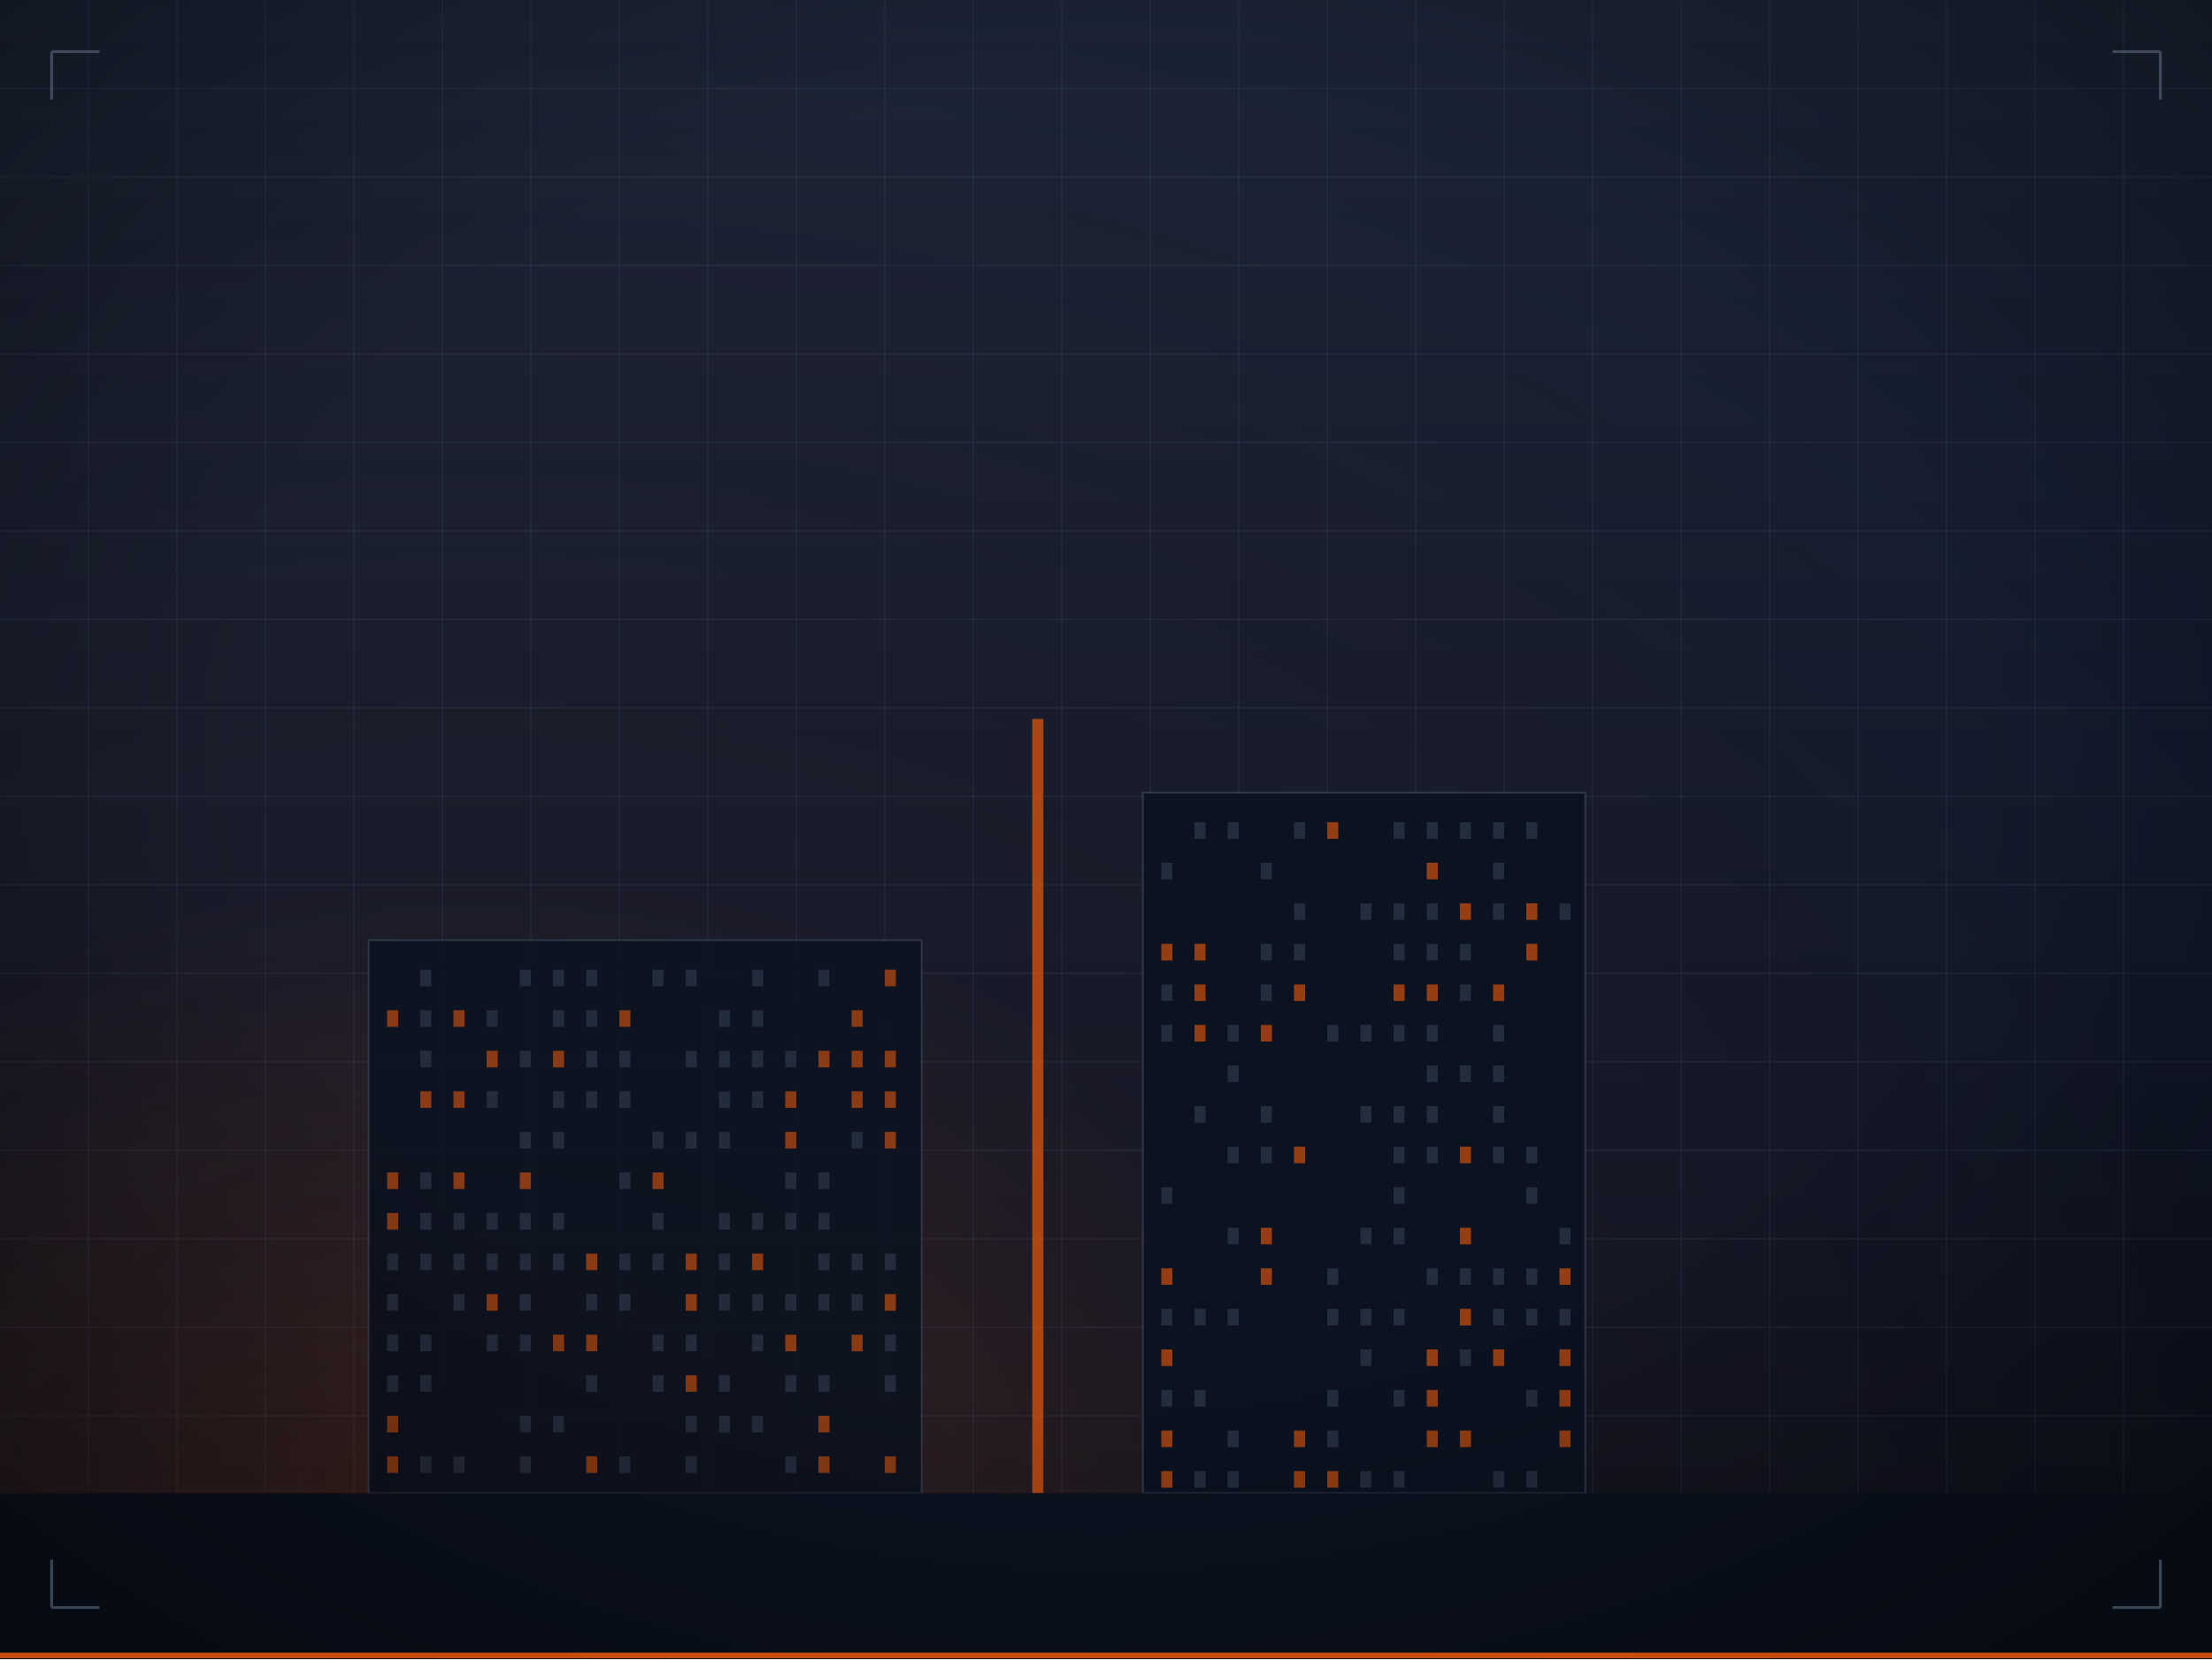
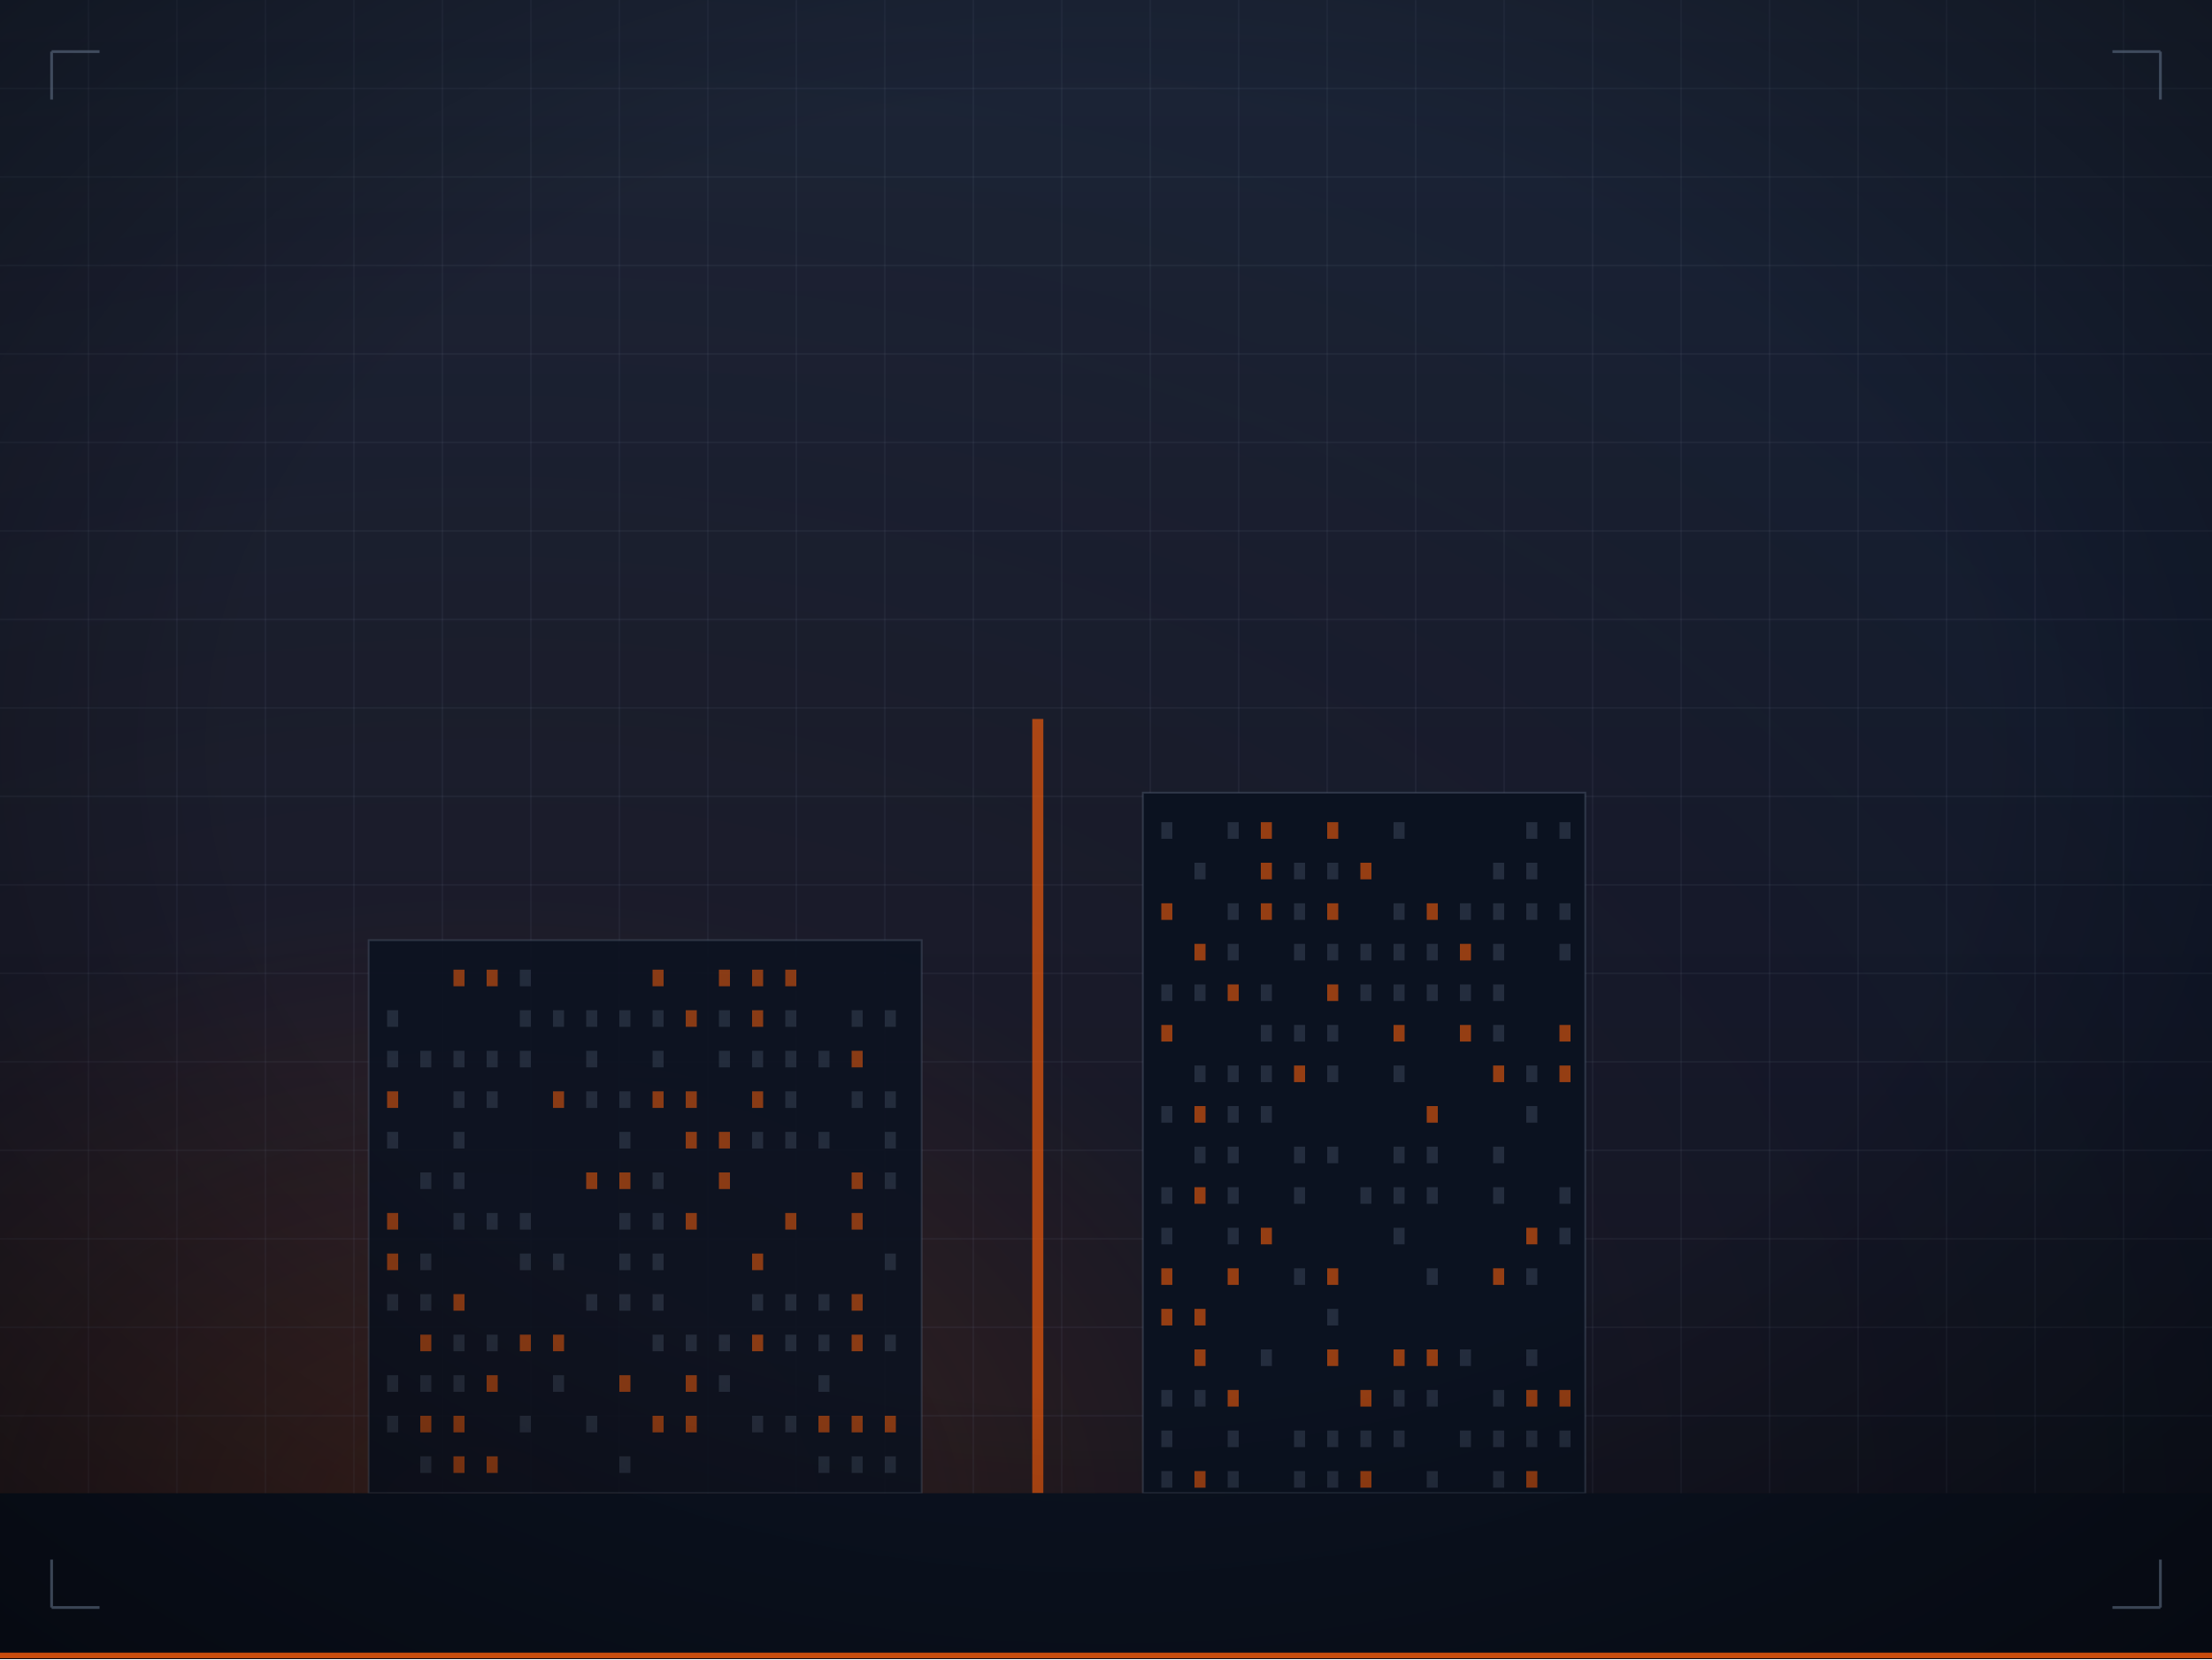
<svg xmlns="http://www.w3.org/2000/svg" width="1200" height="900" viewBox="0 0 1200 900" preserveAspectRatio="xMidYMid slice">
  <defs>
    <linearGradient id="skyt2" x1="0" y1="0" x2="0" y2="1">
      <stop offset="0" stop-color="#1B2436" />
      <stop offset="0.6" stop-color="#0F172A" />
      <stop offset="1" stop-color="#0B1220" />
    </linearGradient>
    <radialGradient id="glowt2" cx="0.22" cy="0.92" r="0.95">
      <stop offset="0" stop-color="#EA580C" stop-opacity="0.22" />
      <stop offset="0.4" stop-color="#EA580C" stop-opacity="0.05" />
      <stop offset="1" stop-color="#EA580C" stop-opacity="0" />
    </radialGradient>
    <radialGradient id="vigt2" cx="0.5" cy="0.45" r="0.78">
      <stop offset="0.5" stop-color="#000000" stop-opacity="0" />
      <stop offset="1" stop-color="#000000" stop-opacity="0.5" />
    </radialGradient>
  </defs>
  <rect width="1200" height="900" fill="url(#skyt2)" />
  <rect width="1200" height="900" fill="url(#glowt2)" />
  <g stroke="#64748B" stroke-opacity="0.1">
    <line x1="48" y1="0" x2="48" y2="900" />
    <line x1="96" y1="0" x2="96" y2="900" />
    <line x1="144" y1="0" x2="144" y2="900" />
    <line x1="192" y1="0" x2="192" y2="900" />
    <line x1="240" y1="0" x2="240" y2="900" />
    <line x1="288" y1="0" x2="288" y2="900" />
    <line x1="336" y1="0" x2="336" y2="900" />
    <line x1="384" y1="0" x2="384" y2="900" />
    <line x1="432" y1="0" x2="432" y2="900" />
    <line x1="480" y1="0" x2="480" y2="900" />
    <line x1="528" y1="0" x2="528" y2="900" />
    <line x1="576" y1="0" x2="576" y2="900" />
    <line x1="624" y1="0" x2="624" y2="900" />
    <line x1="672" y1="0" x2="672" y2="900" />
    <line x1="720" y1="0" x2="720" y2="900" />
    <line x1="768" y1="0" x2="768" y2="900" />
    <line x1="816" y1="0" x2="816" y2="900" />
    <line x1="864" y1="0" x2="864" y2="900" />
    <line x1="912" y1="0" x2="912" y2="900" />
    <line x1="960" y1="0" x2="960" y2="900" />
    <line x1="1008" y1="0" x2="1008" y2="900" />
    <line x1="1056" y1="0" x2="1056" y2="900" />
    <line x1="1104" y1="0" x2="1104" y2="900" />
    <line x1="1152" y1="0" x2="1152" y2="900" />
    <line x1="0" y1="48" x2="1200" y2="48" />
    <line x1="0" y1="96" x2="1200" y2="96" />
    <line x1="0" y1="144" x2="1200" y2="144" />
    <line x1="0" y1="192" x2="1200" y2="192" />
    <line x1="0" y1="240" x2="1200" y2="240" />
    <line x1="0" y1="288" x2="1200" y2="288" />
    <line x1="0" y1="336" x2="1200" y2="336" />
    <line x1="0" y1="384" x2="1200" y2="384" />
    <line x1="0" y1="432" x2="1200" y2="432" />
    <line x1="0" y1="480" x2="1200" y2="480" />
    <line x1="0" y1="528" x2="1200" y2="528" />
    <line x1="0" y1="576" x2="1200" y2="576" />
    <line x1="0" y1="624" x2="1200" y2="624" />
    <line x1="0" y1="672" x2="1200" y2="672" />
    <line x1="0" y1="720" x2="1200" y2="720" />
    <line x1="0" y1="768" x2="1200" y2="768" />
    <line x1="0" y1="816" x2="1200" y2="816" />
    <line x1="0" y1="864" x2="1200" y2="864" />
  </g>
  <g opacity="0.9">
    <rect x="200" y="510" width="300" height="300" fill="#0B1220" stroke="#64748B" stroke-opacity="0.35" />
-     <rect x="228" y="526" width="6" height="9" fill="#64748B" opacity="0.28" />
+     <rect x="246" y="526" width="6" height="9" fill="#EA580C" opacity="0.62" />
+     <rect x="264" y="526" width="6" height="9" fill="#EA580C" opacity="0.62" />
    <rect x="282" y="526" width="6" height="9" fill="#64748B" opacity="0.28" />
-     <rect x="300" y="526" width="6" height="9" fill="#64748B" opacity="0.28" />
-     <rect x="318" y="526" width="6" height="9" fill="#64748B" opacity="0.28" />
-     <rect x="354" y="526" width="6" height="9" fill="#64748B" opacity="0.28" />
-     <rect x="372" y="526" width="6" height="9" fill="#64748B" opacity="0.28" />
-     <rect x="408" y="526" width="6" height="9" fill="#64748B" opacity="0.28" />
-     <rect x="444" y="526" width="6" height="9" fill="#64748B" opacity="0.28" />
-     <rect x="480" y="526" width="6" height="9" fill="#EA580C" opacity="0.62" />
-     <rect x="210" y="548" width="6" height="9" fill="#EA580C" opacity="0.62" />
-     <rect x="228" y="548" width="6" height="9" fill="#64748B" opacity="0.28" />
-     <rect x="246" y="548" width="6" height="9" fill="#EA580C" opacity="0.62" />
-     <rect x="264" y="548" width="6" height="9" fill="#64748B" opacity="0.28" />
+     <rect x="354" y="526" width="6" height="9" fill="#EA580C" opacity="0.62" />
+     <rect x="390" y="526" width="6" height="9" fill="#EA580C" opacity="0.62" />
+     <rect x="408" y="526" width="6" height="9" fill="#EA580C" opacity="0.62" />
+     <rect x="426" y="526" width="6" height="9" fill="#EA580C" opacity="0.62" />
+     <rect x="210" y="548" width="6" height="9" fill="#64748B" opacity="0.28" />
+     <rect x="282" y="548" width="6" height="9" fill="#64748B" opacity="0.28" />
    <rect x="300" y="548" width="6" height="9" fill="#64748B" opacity="0.28" />
    <rect x="318" y="548" width="6" height="9" fill="#64748B" opacity="0.28" />
-     <rect x="336" y="548" width="6" height="9" fill="#EA580C" opacity="0.62" />
+     <rect x="336" y="548" width="6" height="9" fill="#64748B" opacity="0.28" />
+     <rect x="354" y="548" width="6" height="9" fill="#64748B" opacity="0.28" />
+     <rect x="372" y="548" width="6" height="9" fill="#EA580C" opacity="0.62" />
    <rect x="390" y="548" width="6" height="9" fill="#64748B" opacity="0.28" />
-     <rect x="408" y="548" width="6" height="9" fill="#64748B" opacity="0.28" />
-     <rect x="462" y="548" width="6" height="9" fill="#EA580C" opacity="0.62" />
+     <rect x="408" y="548" width="6" height="9" fill="#EA580C" opacity="0.62" />
+     <rect x="426" y="548" width="6" height="9" fill="#64748B" opacity="0.28" />
+     <rect x="462" y="548" width="6" height="9" fill="#64748B" opacity="0.28" />
+     <rect x="480" y="548" width="6" height="9" fill="#64748B" opacity="0.28" />
+     <rect x="210" y="570" width="6" height="9" fill="#64748B" opacity="0.28" />
    <rect x="228" y="570" width="6" height="9" fill="#64748B" opacity="0.28" />
-     <rect x="264" y="570" width="6" height="9" fill="#EA580C" opacity="0.62" />
+     <rect x="246" y="570" width="6" height="9" fill="#64748B" opacity="0.28" />
+     <rect x="264" y="570" width="6" height="9" fill="#64748B" opacity="0.28" />
    <rect x="282" y="570" width="6" height="9" fill="#64748B" opacity="0.28" />
-     <rect x="300" y="570" width="6" height="9" fill="#EA580C" opacity="0.62" />
    <rect x="318" y="570" width="6" height="9" fill="#64748B" opacity="0.28" />
-     <rect x="336" y="570" width="6" height="9" fill="#64748B" opacity="0.28" />
-     <rect x="372" y="570" width="6" height="9" fill="#64748B" opacity="0.28" />
+     <rect x="354" y="570" width="6" height="9" fill="#64748B" opacity="0.28" />
    <rect x="390" y="570" width="6" height="9" fill="#64748B" opacity="0.28" />
    <rect x="408" y="570" width="6" height="9" fill="#64748B" opacity="0.28" />
    <rect x="426" y="570" width="6" height="9" fill="#64748B" opacity="0.28" />
-     <rect x="444" y="570" width="6" height="9" fill="#EA580C" opacity="0.62" />
+     <rect x="444" y="570" width="6" height="9" fill="#64748B" opacity="0.28" />
    <rect x="462" y="570" width="6" height="9" fill="#EA580C" opacity="0.62" />
-     <rect x="480" y="570" width="6" height="9" fill="#EA580C" opacity="0.62" />
-     <rect x="228" y="592" width="6" height="9" fill="#EA580C" opacity="0.62" />
-     <rect x="246" y="592" width="6" height="9" fill="#EA580C" opacity="0.62" />
+     <rect x="210" y="592" width="6" height="9" fill="#EA580C" opacity="0.62" />
+     <rect x="246" y="592" width="6" height="9" fill="#64748B" opacity="0.28" />
    <rect x="264" y="592" width="6" height="9" fill="#64748B" opacity="0.28" />
-     <rect x="300" y="592" width="6" height="9" fill="#64748B" opacity="0.28" />
+     <rect x="300" y="592" width="6" height="9" fill="#EA580C" opacity="0.62" />
    <rect x="318" y="592" width="6" height="9" fill="#64748B" opacity="0.28" />
    <rect x="336" y="592" width="6" height="9" fill="#64748B" opacity="0.28" />
-     <rect x="390" y="592" width="6" height="9" fill="#64748B" opacity="0.28" />
-     <rect x="408" y="592" width="6" height="9" fill="#64748B" opacity="0.28" />
-     <rect x="426" y="592" width="6" height="9" fill="#EA580C" opacity="0.62" />
-     <rect x="462" y="592" width="6" height="9" fill="#EA580C" opacity="0.62" />
-     <rect x="480" y="592" width="6" height="9" fill="#EA580C" opacity="0.62" />
-     <rect x="282" y="614" width="6" height="9" fill="#64748B" opacity="0.28" />
-     <rect x="300" y="614" width="6" height="9" fill="#64748B" opacity="0.28" />
-     <rect x="354" y="614" width="6" height="9" fill="#64748B" opacity="0.28" />
-     <rect x="372" y="614" width="6" height="9" fill="#64748B" opacity="0.28" />
-     <rect x="390" y="614" width="6" height="9" fill="#64748B" opacity="0.28" />
-     <rect x="426" y="614" width="6" height="9" fill="#EA580C" opacity="0.62" />
-     <rect x="462" y="614" width="6" height="9" fill="#64748B" opacity="0.28" />
-     <rect x="480" y="614" width="6" height="9" fill="#EA580C" opacity="0.62" />
-     <rect x="210" y="636" width="6" height="9" fill="#EA580C" opacity="0.62" />
+     <rect x="354" y="592" width="6" height="9" fill="#EA580C" opacity="0.62" />
+     <rect x="372" y="592" width="6" height="9" fill="#EA580C" opacity="0.62" />
+     <rect x="408" y="592" width="6" height="9" fill="#EA580C" opacity="0.62" />
+     <rect x="426" y="592" width="6" height="9" fill="#64748B" opacity="0.28" />
+     <rect x="462" y="592" width="6" height="9" fill="#64748B" opacity="0.28" />
+     <rect x="480" y="592" width="6" height="9" fill="#64748B" opacity="0.28" />
+     <rect x="210" y="614" width="6" height="9" fill="#64748B" opacity="0.28" />
+     <rect x="246" y="614" width="6" height="9" fill="#64748B" opacity="0.28" />
+     <rect x="336" y="614" width="6" height="9" fill="#64748B" opacity="0.28" />
+     <rect x="372" y="614" width="6" height="9" fill="#EA580C" opacity="0.62" />
+     <rect x="390" y="614" width="6" height="9" fill="#EA580C" opacity="0.62" />
+     <rect x="408" y="614" width="6" height="9" fill="#64748B" opacity="0.28" />
+     <rect x="426" y="614" width="6" height="9" fill="#64748B" opacity="0.28" />
+     <rect x="444" y="614" width="6" height="9" fill="#64748B" opacity="0.28" />
+     <rect x="480" y="614" width="6" height="9" fill="#64748B" opacity="0.28" />
    <rect x="228" y="636" width="6" height="9" fill="#64748B" opacity="0.28" />
-     <rect x="246" y="636" width="6" height="9" fill="#EA580C" opacity="0.62" />
-     <rect x="282" y="636" width="6" height="9" fill="#EA580C" opacity="0.62" />
-     <rect x="336" y="636" width="6" height="9" fill="#64748B" opacity="0.28" />
-     <rect x="354" y="636" width="6" height="9" fill="#EA580C" opacity="0.62" />
-     <rect x="426" y="636" width="6" height="9" fill="#64748B" opacity="0.28" />
-     <rect x="444" y="636" width="6" height="9" fill="#64748B" opacity="0.28" />
+     <rect x="246" y="636" width="6" height="9" fill="#64748B" opacity="0.28" />
+     <rect x="318" y="636" width="6" height="9" fill="#EA580C" opacity="0.62" />
+     <rect x="336" y="636" width="6" height="9" fill="#EA580C" opacity="0.62" />
+     <rect x="354" y="636" width="6" height="9" fill="#64748B" opacity="0.28" />
+     <rect x="390" y="636" width="6" height="9" fill="#EA580C" opacity="0.62" />
+     <rect x="462" y="636" width="6" height="9" fill="#EA580C" opacity="0.62" />
+     <rect x="480" y="636" width="6" height="9" fill="#64748B" opacity="0.28" />
    <rect x="210" y="658" width="6" height="9" fill="#EA580C" opacity="0.62" />
-     <rect x="228" y="658" width="6" height="9" fill="#64748B" opacity="0.28" />
    <rect x="246" y="658" width="6" height="9" fill="#64748B" opacity="0.28" />
    <rect x="264" y="658" width="6" height="9" fill="#64748B" opacity="0.28" />
    <rect x="282" y="658" width="6" height="9" fill="#64748B" opacity="0.28" />
-     <rect x="300" y="658" width="6" height="9" fill="#64748B" opacity="0.28" />
+     <rect x="336" y="658" width="6" height="9" fill="#64748B" opacity="0.28" />
    <rect x="354" y="658" width="6" height="9" fill="#64748B" opacity="0.28" />
-     <rect x="390" y="658" width="6" height="9" fill="#64748B" opacity="0.28" />
-     <rect x="408" y="658" width="6" height="9" fill="#64748B" opacity="0.28" />
-     <rect x="426" y="658" width="6" height="9" fill="#64748B" opacity="0.28" />
-     <rect x="444" y="658" width="6" height="9" fill="#64748B" opacity="0.28" />
-     <rect x="210" y="680" width="6" height="9" fill="#64748B" opacity="0.28" />
+     <rect x="372" y="658" width="6" height="9" fill="#EA580C" opacity="0.62" />
+     <rect x="426" y="658" width="6" height="9" fill="#EA580C" opacity="0.62" />
+     <rect x="462" y="658" width="6" height="9" fill="#EA580C" opacity="0.62" />
+     <rect x="210" y="680" width="6" height="9" fill="#EA580C" opacity="0.62" />
    <rect x="228" y="680" width="6" height="9" fill="#64748B" opacity="0.28" />
-     <rect x="246" y="680" width="6" height="9" fill="#64748B" opacity="0.28" />
-     <rect x="264" y="680" width="6" height="9" fill="#64748B" opacity="0.28" />
    <rect x="282" y="680" width="6" height="9" fill="#64748B" opacity="0.28" />
    <rect x="300" y="680" width="6" height="9" fill="#64748B" opacity="0.28" />
-     <rect x="318" y="680" width="6" height="9" fill="#EA580C" opacity="0.62" />
    <rect x="336" y="680" width="6" height="9" fill="#64748B" opacity="0.28" />
    <rect x="354" y="680" width="6" height="9" fill="#64748B" opacity="0.28" />
-     <rect x="372" y="680" width="6" height="9" fill="#EA580C" opacity="0.62" />
-     <rect x="390" y="680" width="6" height="9" fill="#64748B" opacity="0.28" />
    <rect x="408" y="680" width="6" height="9" fill="#EA580C" opacity="0.62" />
-     <rect x="444" y="680" width="6" height="9" fill="#64748B" opacity="0.28" />
-     <rect x="462" y="680" width="6" height="9" fill="#64748B" opacity="0.28" />
    <rect x="480" y="680" width="6" height="9" fill="#64748B" opacity="0.28" />
    <rect x="210" y="702" width="6" height="9" fill="#64748B" opacity="0.28" />
-     <rect x="246" y="702" width="6" height="9" fill="#64748B" opacity="0.28" />
-     <rect x="264" y="702" width="6" height="9" fill="#EA580C" opacity="0.62" />
-     <rect x="282" y="702" width="6" height="9" fill="#64748B" opacity="0.28" />
+     <rect x="228" y="702" width="6" height="9" fill="#64748B" opacity="0.28" />
+     <rect x="246" y="702" width="6" height="9" fill="#EA580C" opacity="0.62" />
    <rect x="318" y="702" width="6" height="9" fill="#64748B" opacity="0.28" />
    <rect x="336" y="702" width="6" height="9" fill="#64748B" opacity="0.28" />
-     <rect x="372" y="702" width="6" height="9" fill="#EA580C" opacity="0.62" />
-     <rect x="390" y="702" width="6" height="9" fill="#64748B" opacity="0.28" />
+     <rect x="354" y="702" width="6" height="9" fill="#64748B" opacity="0.28" />
    <rect x="408" y="702" width="6" height="9" fill="#64748B" opacity="0.28" />
    <rect x="426" y="702" width="6" height="9" fill="#64748B" opacity="0.28" />
    <rect x="444" y="702" width="6" height="9" fill="#64748B" opacity="0.28" />
-     <rect x="462" y="702" width="6" height="9" fill="#64748B" opacity="0.28" />
-     <rect x="480" y="702" width="6" height="9" fill="#EA580C" opacity="0.62" />
-     <rect x="210" y="724" width="6" height="9" fill="#64748B" opacity="0.28" />
-     <rect x="228" y="724" width="6" height="9" fill="#64748B" opacity="0.28" />
+     <rect x="462" y="702" width="6" height="9" fill="#EA580C" opacity="0.62" />
+     <rect x="228" y="724" width="6" height="9" fill="#EA580C" opacity="0.62" />
+     <rect x="246" y="724" width="6" height="9" fill="#64748B" opacity="0.28" />
    <rect x="264" y="724" width="6" height="9" fill="#64748B" opacity="0.28" />
-     <rect x="282" y="724" width="6" height="9" fill="#64748B" opacity="0.28" />
+     <rect x="282" y="724" width="6" height="9" fill="#EA580C" opacity="0.62" />
    <rect x="300" y="724" width="6" height="9" fill="#EA580C" opacity="0.62" />
-     <rect x="318" y="724" width="6" height="9" fill="#EA580C" opacity="0.62" />
    <rect x="354" y="724" width="6" height="9" fill="#64748B" opacity="0.28" />
    <rect x="372" y="724" width="6" height="9" fill="#64748B" opacity="0.28" />
-     <rect x="408" y="724" width="6" height="9" fill="#64748B" opacity="0.28" />
-     <rect x="426" y="724" width="6" height="9" fill="#EA580C" opacity="0.62" />
+     <rect x="390" y="724" width="6" height="9" fill="#64748B" opacity="0.28" />
+     <rect x="408" y="724" width="6" height="9" fill="#EA580C" opacity="0.62" />
+     <rect x="426" y="724" width="6" height="9" fill="#64748B" opacity="0.28" />
+     <rect x="444" y="724" width="6" height="9" fill="#64748B" opacity="0.28" />
    <rect x="462" y="724" width="6" height="9" fill="#EA580C" opacity="0.62" />
    <rect x="480" y="724" width="6" height="9" fill="#64748B" opacity="0.28" />
    <rect x="210" y="746" width="6" height="9" fill="#64748B" opacity="0.28" />
    <rect x="228" y="746" width="6" height="9" fill="#64748B" opacity="0.28" />
-     <rect x="318" y="746" width="6" height="9" fill="#64748B" opacity="0.28" />
-     <rect x="354" y="746" width="6" height="9" fill="#64748B" opacity="0.28" />
+     <rect x="246" y="746" width="6" height="9" fill="#64748B" opacity="0.28" />
+     <rect x="264" y="746" width="6" height="9" fill="#EA580C" opacity="0.62" />
+     <rect x="300" y="746" width="6" height="9" fill="#64748B" opacity="0.28" />
+     <rect x="336" y="746" width="6" height="9" fill="#EA580C" opacity="0.62" />
    <rect x="372" y="746" width="6" height="9" fill="#EA580C" opacity="0.62" />
    <rect x="390" y="746" width="6" height="9" fill="#64748B" opacity="0.28" />
-     <rect x="426" y="746" width="6" height="9" fill="#64748B" opacity="0.28" />
    <rect x="444" y="746" width="6" height="9" fill="#64748B" opacity="0.28" />
-     <rect x="480" y="746" width="6" height="9" fill="#64748B" opacity="0.28" />
-     <rect x="210" y="768" width="6" height="9" fill="#EA580C" opacity="0.62" />
+     <rect x="210" y="768" width="6" height="9" fill="#64748B" opacity="0.28" />
+     <rect x="228" y="768" width="6" height="9" fill="#EA580C" opacity="0.62" />
+     <rect x="246" y="768" width="6" height="9" fill="#EA580C" opacity="0.62" />
    <rect x="282" y="768" width="6" height="9" fill="#64748B" opacity="0.28" />
-     <rect x="300" y="768" width="6" height="9" fill="#64748B" opacity="0.28" />
-     <rect x="372" y="768" width="6" height="9" fill="#64748B" opacity="0.28" />
-     <rect x="390" y="768" width="6" height="9" fill="#64748B" opacity="0.28" />
+     <rect x="318" y="768" width="6" height="9" fill="#64748B" opacity="0.28" />
+     <rect x="354" y="768" width="6" height="9" fill="#EA580C" opacity="0.62" />
+     <rect x="372" y="768" width="6" height="9" fill="#EA580C" opacity="0.62" />
    <rect x="408" y="768" width="6" height="9" fill="#64748B" opacity="0.28" />
+     <rect x="426" y="768" width="6" height="9" fill="#64748B" opacity="0.28" />
    <rect x="444" y="768" width="6" height="9" fill="#EA580C" opacity="0.62" />
-     <rect x="210" y="790" width="6" height="9" fill="#EA580C" opacity="0.62" />
+     <rect x="462" y="768" width="6" height="9" fill="#EA580C" opacity="0.62" />
+     <rect x="480" y="768" width="6" height="9" fill="#EA580C" opacity="0.62" />
    <rect x="228" y="790" width="6" height="9" fill="#64748B" opacity="0.28" />
-     <rect x="246" y="790" width="6" height="9" fill="#64748B" opacity="0.28" />
-     <rect x="282" y="790" width="6" height="9" fill="#64748B" opacity="0.28" />
-     <rect x="318" y="790" width="6" height="9" fill="#EA580C" opacity="0.62" />
+     <rect x="246" y="790" width="6" height="9" fill="#EA580C" opacity="0.62" />
+     <rect x="264" y="790" width="6" height="9" fill="#EA580C" opacity="0.62" />
    <rect x="336" y="790" width="6" height="9" fill="#64748B" opacity="0.28" />
-     <rect x="372" y="790" width="6" height="9" fill="#64748B" opacity="0.28" />
-     <rect x="426" y="790" width="6" height="9" fill="#64748B" opacity="0.28" />
-     <rect x="444" y="790" width="6" height="9" fill="#EA580C" opacity="0.62" />
-     <rect x="480" y="790" width="6" height="9" fill="#EA580C" opacity="0.62" />
+     <rect x="444" y="790" width="6" height="9" fill="#64748B" opacity="0.28" />
+     <rect x="462" y="790" width="6" height="9" fill="#64748B" opacity="0.28" />
+     <rect x="480" y="790" width="6" height="9" fill="#64748B" opacity="0.28" />
  </g>
  <rect x="560" y="390" width="6" height="420" fill="#EA580C" opacity="0.7" />
  <g opacity="1">
    <rect x="620" y="430" width="240" height="380" fill="#0B1220" stroke="#64748B" stroke-opacity="0.35" />
-     <rect x="648" y="446" width="6" height="9" fill="#64748B" opacity="0.28" />
+     <rect x="630" y="446" width="6" height="9" fill="#64748B" opacity="0.28" />
    <rect x="666" y="446" width="6" height="9" fill="#64748B" opacity="0.28" />
-     <rect x="702" y="446" width="6" height="9" fill="#64748B" opacity="0.28" />
+     <rect x="684" y="446" width="6" height="9" fill="#EA580C" opacity="0.62" />
    <rect x="720" y="446" width="6" height="9" fill="#EA580C" opacity="0.62" />
    <rect x="756" y="446" width="6" height="9" fill="#64748B" opacity="0.28" />
-     <rect x="774" y="446" width="6" height="9" fill="#64748B" opacity="0.28" />
-     <rect x="792" y="446" width="6" height="9" fill="#64748B" opacity="0.28" />
-     <rect x="810" y="446" width="6" height="9" fill="#64748B" opacity="0.28" />
    <rect x="828" y="446" width="6" height="9" fill="#64748B" opacity="0.28" />
-     <rect x="630" y="468" width="6" height="9" fill="#64748B" opacity="0.28" />
-     <rect x="684" y="468" width="6" height="9" fill="#64748B" opacity="0.28" />
-     <rect x="774" y="468" width="6" height="9" fill="#EA580C" opacity="0.62" />
+     <rect x="846" y="446" width="6" height="9" fill="#64748B" opacity="0.28" />
+     <rect x="648" y="468" width="6" height="9" fill="#64748B" opacity="0.28" />
+     <rect x="684" y="468" width="6" height="9" fill="#EA580C" opacity="0.62" />
+     <rect x="702" y="468" width="6" height="9" fill="#64748B" opacity="0.28" />
+     <rect x="720" y="468" width="6" height="9" fill="#64748B" opacity="0.28" />
+     <rect x="738" y="468" width="6" height="9" fill="#EA580C" opacity="0.62" />
    <rect x="810" y="468" width="6" height="9" fill="#64748B" opacity="0.28" />
+     <rect x="828" y="468" width="6" height="9" fill="#64748B" opacity="0.28" />
+     <rect x="630" y="490" width="6" height="9" fill="#EA580C" opacity="0.62" />
+     <rect x="666" y="490" width="6" height="9" fill="#64748B" opacity="0.28" />
+     <rect x="684" y="490" width="6" height="9" fill="#EA580C" opacity="0.62" />
    <rect x="702" y="490" width="6" height="9" fill="#64748B" opacity="0.28" />
-     <rect x="738" y="490" width="6" height="9" fill="#64748B" opacity="0.28" />
+     <rect x="720" y="490" width="6" height="9" fill="#EA580C" opacity="0.62" />
    <rect x="756" y="490" width="6" height="9" fill="#64748B" opacity="0.28" />
-     <rect x="774" y="490" width="6" height="9" fill="#64748B" opacity="0.28" />
-     <rect x="792" y="490" width="6" height="9" fill="#EA580C" opacity="0.62" />
+     <rect x="774" y="490" width="6" height="9" fill="#EA580C" opacity="0.62" />
+     <rect x="792" y="490" width="6" height="9" fill="#64748B" opacity="0.28" />
    <rect x="810" y="490" width="6" height="9" fill="#64748B" opacity="0.28" />
-     <rect x="828" y="490" width="6" height="9" fill="#EA580C" opacity="0.62" />
+     <rect x="828" y="490" width="6" height="9" fill="#64748B" opacity="0.28" />
    <rect x="846" y="490" width="6" height="9" fill="#64748B" opacity="0.28" />
-     <rect x="630" y="512" width="6" height="9" fill="#EA580C" opacity="0.62" />
    <rect x="648" y="512" width="6" height="9" fill="#EA580C" opacity="0.62" />
-     <rect x="684" y="512" width="6" height="9" fill="#64748B" opacity="0.28" />
+     <rect x="666" y="512" width="6" height="9" fill="#64748B" opacity="0.28" />
    <rect x="702" y="512" width="6" height="9" fill="#64748B" opacity="0.28" />
+     <rect x="720" y="512" width="6" height="9" fill="#64748B" opacity="0.28" />
+     <rect x="738" y="512" width="6" height="9" fill="#64748B" opacity="0.28" />
    <rect x="756" y="512" width="6" height="9" fill="#64748B" opacity="0.28" />
    <rect x="774" y="512" width="6" height="9" fill="#64748B" opacity="0.28" />
-     <rect x="792" y="512" width="6" height="9" fill="#64748B" opacity="0.28" />
-     <rect x="828" y="512" width="6" height="9" fill="#EA580C" opacity="0.62" />
+     <rect x="792" y="512" width="6" height="9" fill="#EA580C" opacity="0.62" />
+     <rect x="810" y="512" width="6" height="9" fill="#64748B" opacity="0.28" />
+     <rect x="846" y="512" width="6" height="9" fill="#64748B" opacity="0.28" />
    <rect x="630" y="534" width="6" height="9" fill="#64748B" opacity="0.28" />
-     <rect x="648" y="534" width="6" height="9" fill="#EA580C" opacity="0.62" />
+     <rect x="648" y="534" width="6" height="9" fill="#64748B" opacity="0.28" />
+     <rect x="666" y="534" width="6" height="9" fill="#EA580C" opacity="0.62" />
    <rect x="684" y="534" width="6" height="9" fill="#64748B" opacity="0.28" />
-     <rect x="702" y="534" width="6" height="9" fill="#EA580C" opacity="0.62" />
-     <rect x="756" y="534" width="6" height="9" fill="#EA580C" opacity="0.62" />
-     <rect x="774" y="534" width="6" height="9" fill="#EA580C" opacity="0.62" />
+     <rect x="720" y="534" width="6" height="9" fill="#EA580C" opacity="0.62" />
+     <rect x="738" y="534" width="6" height="9" fill="#64748B" opacity="0.28" />
+     <rect x="756" y="534" width="6" height="9" fill="#64748B" opacity="0.28" />
+     <rect x="774" y="534" width="6" height="9" fill="#64748B" opacity="0.28" />
    <rect x="792" y="534" width="6" height="9" fill="#64748B" opacity="0.28" />
-     <rect x="810" y="534" width="6" height="9" fill="#EA580C" opacity="0.62" />
-     <rect x="630" y="556" width="6" height="9" fill="#64748B" opacity="0.28" />
-     <rect x="648" y="556" width="6" height="9" fill="#EA580C" opacity="0.62" />
-     <rect x="666" y="556" width="6" height="9" fill="#64748B" opacity="0.28" />
-     <rect x="684" y="556" width="6" height="9" fill="#EA580C" opacity="0.62" />
+     <rect x="810" y="534" width="6" height="9" fill="#64748B" opacity="0.28" />
+     <rect x="630" y="556" width="6" height="9" fill="#EA580C" opacity="0.62" />
+     <rect x="684" y="556" width="6" height="9" fill="#64748B" opacity="0.28" />
+     <rect x="702" y="556" width="6" height="9" fill="#64748B" opacity="0.28" />
    <rect x="720" y="556" width="6" height="9" fill="#64748B" opacity="0.28" />
-     <rect x="738" y="556" width="6" height="9" fill="#64748B" opacity="0.28" />
-     <rect x="756" y="556" width="6" height="9" fill="#64748B" opacity="0.28" />
-     <rect x="774" y="556" width="6" height="9" fill="#64748B" opacity="0.28" />
+     <rect x="756" y="556" width="6" height="9" fill="#EA580C" opacity="0.62" />
+     <rect x="792" y="556" width="6" height="9" fill="#EA580C" opacity="0.62" />
    <rect x="810" y="556" width="6" height="9" fill="#64748B" opacity="0.28" />
+     <rect x="846" y="556" width="6" height="9" fill="#EA580C" opacity="0.62" />
+     <rect x="648" y="578" width="6" height="9" fill="#64748B" opacity="0.28" />
    <rect x="666" y="578" width="6" height="9" fill="#64748B" opacity="0.28" />
-     <rect x="774" y="578" width="6" height="9" fill="#64748B" opacity="0.28" />
-     <rect x="792" y="578" width="6" height="9" fill="#64748B" opacity="0.28" />
-     <rect x="810" y="578" width="6" height="9" fill="#64748B" opacity="0.28" />
-     <rect x="648" y="600" width="6" height="9" fill="#64748B" opacity="0.28" />
+     <rect x="684" y="578" width="6" height="9" fill="#64748B" opacity="0.28" />
+     <rect x="702" y="578" width="6" height="9" fill="#EA580C" opacity="0.62" />
+     <rect x="720" y="578" width="6" height="9" fill="#64748B" opacity="0.28" />
+     <rect x="756" y="578" width="6" height="9" fill="#64748B" opacity="0.28" />
+     <rect x="810" y="578" width="6" height="9" fill="#EA580C" opacity="0.62" />
+     <rect x="828" y="578" width="6" height="9" fill="#64748B" opacity="0.28" />
+     <rect x="846" y="578" width="6" height="9" fill="#EA580C" opacity="0.62" />
+     <rect x="630" y="600" width="6" height="9" fill="#64748B" opacity="0.28" />
+     <rect x="648" y="600" width="6" height="9" fill="#EA580C" opacity="0.62" />
+     <rect x="666" y="600" width="6" height="9" fill="#64748B" opacity="0.28" />
    <rect x="684" y="600" width="6" height="9" fill="#64748B" opacity="0.28" />
-     <rect x="738" y="600" width="6" height="9" fill="#64748B" opacity="0.28" />
-     <rect x="756" y="600" width="6" height="9" fill="#64748B" opacity="0.28" />
-     <rect x="774" y="600" width="6" height="9" fill="#64748B" opacity="0.28" />
-     <rect x="810" y="600" width="6" height="9" fill="#64748B" opacity="0.28" />
+     <rect x="774" y="600" width="6" height="9" fill="#EA580C" opacity="0.62" />
+     <rect x="828" y="600" width="6" height="9" fill="#64748B" opacity="0.28" />
+     <rect x="648" y="622" width="6" height="9" fill="#64748B" opacity="0.28" />
    <rect x="666" y="622" width="6" height="9" fill="#64748B" opacity="0.28" />
-     <rect x="684" y="622" width="6" height="9" fill="#64748B" opacity="0.28" />
-     <rect x="702" y="622" width="6" height="9" fill="#EA580C" opacity="0.62" />
+     <rect x="702" y="622" width="6" height="9" fill="#64748B" opacity="0.28" />
+     <rect x="720" y="622" width="6" height="9" fill="#64748B" opacity="0.28" />
    <rect x="756" y="622" width="6" height="9" fill="#64748B" opacity="0.28" />
    <rect x="774" y="622" width="6" height="9" fill="#64748B" opacity="0.28" />
-     <rect x="792" y="622" width="6" height="9" fill="#EA580C" opacity="0.62" />
    <rect x="810" y="622" width="6" height="9" fill="#64748B" opacity="0.28" />
-     <rect x="828" y="622" width="6" height="9" fill="#64748B" opacity="0.28" />
    <rect x="630" y="644" width="6" height="9" fill="#64748B" opacity="0.28" />
+     <rect x="648" y="644" width="6" height="9" fill="#EA580C" opacity="0.62" />
+     <rect x="666" y="644" width="6" height="9" fill="#64748B" opacity="0.28" />
+     <rect x="702" y="644" width="6" height="9" fill="#64748B" opacity="0.28" />
+     <rect x="738" y="644" width="6" height="9" fill="#64748B" opacity="0.28" />
    <rect x="756" y="644" width="6" height="9" fill="#64748B" opacity="0.28" />
-     <rect x="828" y="644" width="6" height="9" fill="#64748B" opacity="0.28" />
+     <rect x="774" y="644" width="6" height="9" fill="#64748B" opacity="0.28" />
+     <rect x="810" y="644" width="6" height="9" fill="#64748B" opacity="0.28" />
+     <rect x="846" y="644" width="6" height="9" fill="#64748B" opacity="0.28" />
+     <rect x="630" y="666" width="6" height="9" fill="#64748B" opacity="0.28" />
    <rect x="666" y="666" width="6" height="9" fill="#64748B" opacity="0.28" />
    <rect x="684" y="666" width="6" height="9" fill="#EA580C" opacity="0.62" />
-     <rect x="738" y="666" width="6" height="9" fill="#64748B" opacity="0.28" />
    <rect x="756" y="666" width="6" height="9" fill="#64748B" opacity="0.28" />
-     <rect x="792" y="666" width="6" height="9" fill="#EA580C" opacity="0.62" />
+     <rect x="828" y="666" width="6" height="9" fill="#EA580C" opacity="0.62" />
    <rect x="846" y="666" width="6" height="9" fill="#64748B" opacity="0.28" />
    <rect x="630" y="688" width="6" height="9" fill="#EA580C" opacity="0.62" />
-     <rect x="684" y="688" width="6" height="9" fill="#EA580C" opacity="0.62" />
-     <rect x="720" y="688" width="6" height="9" fill="#64748B" opacity="0.28" />
+     <rect x="666" y="688" width="6" height="9" fill="#EA580C" opacity="0.62" />
+     <rect x="702" y="688" width="6" height="9" fill="#64748B" opacity="0.28" />
+     <rect x="720" y="688" width="6" height="9" fill="#EA580C" opacity="0.62" />
    <rect x="774" y="688" width="6" height="9" fill="#64748B" opacity="0.28" />
-     <rect x="792" y="688" width="6" height="9" fill="#64748B" opacity="0.28" />
-     <rect x="810" y="688" width="6" height="9" fill="#64748B" opacity="0.28" />
+     <rect x="810" y="688" width="6" height="9" fill="#EA580C" opacity="0.62" />
    <rect x="828" y="688" width="6" height="9" fill="#64748B" opacity="0.28" />
-     <rect x="846" y="688" width="6" height="9" fill="#EA580C" opacity="0.62" />
-     <rect x="630" y="710" width="6" height="9" fill="#64748B" opacity="0.28" />
-     <rect x="648" y="710" width="6" height="9" fill="#64748B" opacity="0.28" />
-     <rect x="666" y="710" width="6" height="9" fill="#64748B" opacity="0.28" />
+     <rect x="630" y="710" width="6" height="9" fill="#EA580C" opacity="0.62" />
+     <rect x="648" y="710" width="6" height="9" fill="#EA580C" opacity="0.62" />
    <rect x="720" y="710" width="6" height="9" fill="#64748B" opacity="0.28" />
-     <rect x="738" y="710" width="6" height="9" fill="#64748B" opacity="0.28" />
-     <rect x="756" y="710" width="6" height="9" fill="#64748B" opacity="0.28" />
-     <rect x="792" y="710" width="6" height="9" fill="#EA580C" opacity="0.62" />
-     <rect x="810" y="710" width="6" height="9" fill="#64748B" opacity="0.28" />
-     <rect x="828" y="710" width="6" height="9" fill="#64748B" opacity="0.28" />
-     <rect x="846" y="710" width="6" height="9" fill="#64748B" opacity="0.28" />
-     <rect x="630" y="732" width="6" height="9" fill="#EA580C" opacity="0.62" />
-     <rect x="738" y="732" width="6" height="9" fill="#64748B" opacity="0.28" />
+     <rect x="648" y="732" width="6" height="9" fill="#EA580C" opacity="0.62" />
+     <rect x="684" y="732" width="6" height="9" fill="#64748B" opacity="0.28" />
+     <rect x="720" y="732" width="6" height="9" fill="#EA580C" opacity="0.62" />
+     <rect x="756" y="732" width="6" height="9" fill="#EA580C" opacity="0.62" />
    <rect x="774" y="732" width="6" height="9" fill="#EA580C" opacity="0.62" />
    <rect x="792" y="732" width="6" height="9" fill="#64748B" opacity="0.28" />
-     <rect x="810" y="732" width="6" height="9" fill="#EA580C" opacity="0.62" />
-     <rect x="846" y="732" width="6" height="9" fill="#EA580C" opacity="0.62" />
+     <rect x="828" y="732" width="6" height="9" fill="#64748B" opacity="0.28" />
    <rect x="630" y="754" width="6" height="9" fill="#64748B" opacity="0.28" />
    <rect x="648" y="754" width="6" height="9" fill="#64748B" opacity="0.28" />
-     <rect x="720" y="754" width="6" height="9" fill="#64748B" opacity="0.28" />
+     <rect x="666" y="754" width="6" height="9" fill="#EA580C" opacity="0.62" />
+     <rect x="738" y="754" width="6" height="9" fill="#EA580C" opacity="0.62" />
    <rect x="756" y="754" width="6" height="9" fill="#64748B" opacity="0.28" />
-     <rect x="774" y="754" width="6" height="9" fill="#EA580C" opacity="0.62" />
-     <rect x="828" y="754" width="6" height="9" fill="#64748B" opacity="0.28" />
+     <rect x="774" y="754" width="6" height="9" fill="#64748B" opacity="0.28" />
+     <rect x="810" y="754" width="6" height="9" fill="#64748B" opacity="0.28" />
+     <rect x="828" y="754" width="6" height="9" fill="#EA580C" opacity="0.62" />
    <rect x="846" y="754" width="6" height="9" fill="#EA580C" opacity="0.62" />
-     <rect x="630" y="776" width="6" height="9" fill="#EA580C" opacity="0.62" />
+     <rect x="630" y="776" width="6" height="9" fill="#64748B" opacity="0.28" />
    <rect x="666" y="776" width="6" height="9" fill="#64748B" opacity="0.28" />
-     <rect x="702" y="776" width="6" height="9" fill="#EA580C" opacity="0.62" />
+     <rect x="702" y="776" width="6" height="9" fill="#64748B" opacity="0.28" />
    <rect x="720" y="776" width="6" height="9" fill="#64748B" opacity="0.28" />
-     <rect x="774" y="776" width="6" height="9" fill="#EA580C" opacity="0.62" />
-     <rect x="792" y="776" width="6" height="9" fill="#EA580C" opacity="0.62" />
-     <rect x="846" y="776" width="6" height="9" fill="#EA580C" opacity="0.62" />
-     <rect x="630" y="798" width="6" height="9" fill="#EA580C" opacity="0.62" />
-     <rect x="648" y="798" width="6" height="9" fill="#64748B" opacity="0.28" />
+     <rect x="738" y="776" width="6" height="9" fill="#64748B" opacity="0.28" />
+     <rect x="756" y="776" width="6" height="9" fill="#64748B" opacity="0.28" />
+     <rect x="792" y="776" width="6" height="9" fill="#64748B" opacity="0.28" />
+     <rect x="810" y="776" width="6" height="9" fill="#64748B" opacity="0.28" />
+     <rect x="828" y="776" width="6" height="9" fill="#64748B" opacity="0.28" />
+     <rect x="846" y="776" width="6" height="9" fill="#64748B" opacity="0.28" />
+     <rect x="630" y="798" width="6" height="9" fill="#64748B" opacity="0.28" />
+     <rect x="648" y="798" width="6" height="9" fill="#EA580C" opacity="0.62" />
    <rect x="666" y="798" width="6" height="9" fill="#64748B" opacity="0.28" />
-     <rect x="702" y="798" width="6" height="9" fill="#EA580C" opacity="0.62" />
-     <rect x="720" y="798" width="6" height="9" fill="#EA580C" opacity="0.62" />
-     <rect x="738" y="798" width="6" height="9" fill="#64748B" opacity="0.28" />
-     <rect x="756" y="798" width="6" height="9" fill="#64748B" opacity="0.28" />
+     <rect x="702" y="798" width="6" height="9" fill="#64748B" opacity="0.28" />
+     <rect x="720" y="798" width="6" height="9" fill="#64748B" opacity="0.28" />
+     <rect x="738" y="798" width="6" height="9" fill="#EA580C" opacity="0.62" />
+     <rect x="774" y="798" width="6" height="9" fill="#64748B" opacity="0.28" />
    <rect x="810" y="798" width="6" height="9" fill="#64748B" opacity="0.28" />
-     <rect x="828" y="798" width="6" height="9" fill="#64748B" opacity="0.28" />
+     <rect x="828" y="798" width="6" height="9" fill="#EA580C" opacity="0.62" />
  </g>
  <rect x="0" y="810" width="1200" height="90" fill="#0B1220" />
  <rect width="1200" height="900" fill="url(#vigt2)" />
  <line x1="0" y1="898" x2="1200" y2="898" stroke="#EA580C" stroke-width="3" stroke-opacity="0.85" />
  <g stroke="#64748B" stroke-width="1.5" stroke-opacity="0.55">
    <path d="M28 28 h26 M28 28 v26" />
    <path d="M1172 28 h-26 M1172 28 v26" />
    <path d="M28 872 h26 M28 872 v-26" />
    <path d="M1172 872 h-26 M1172 872 v-26" />
  </g>
</svg>
